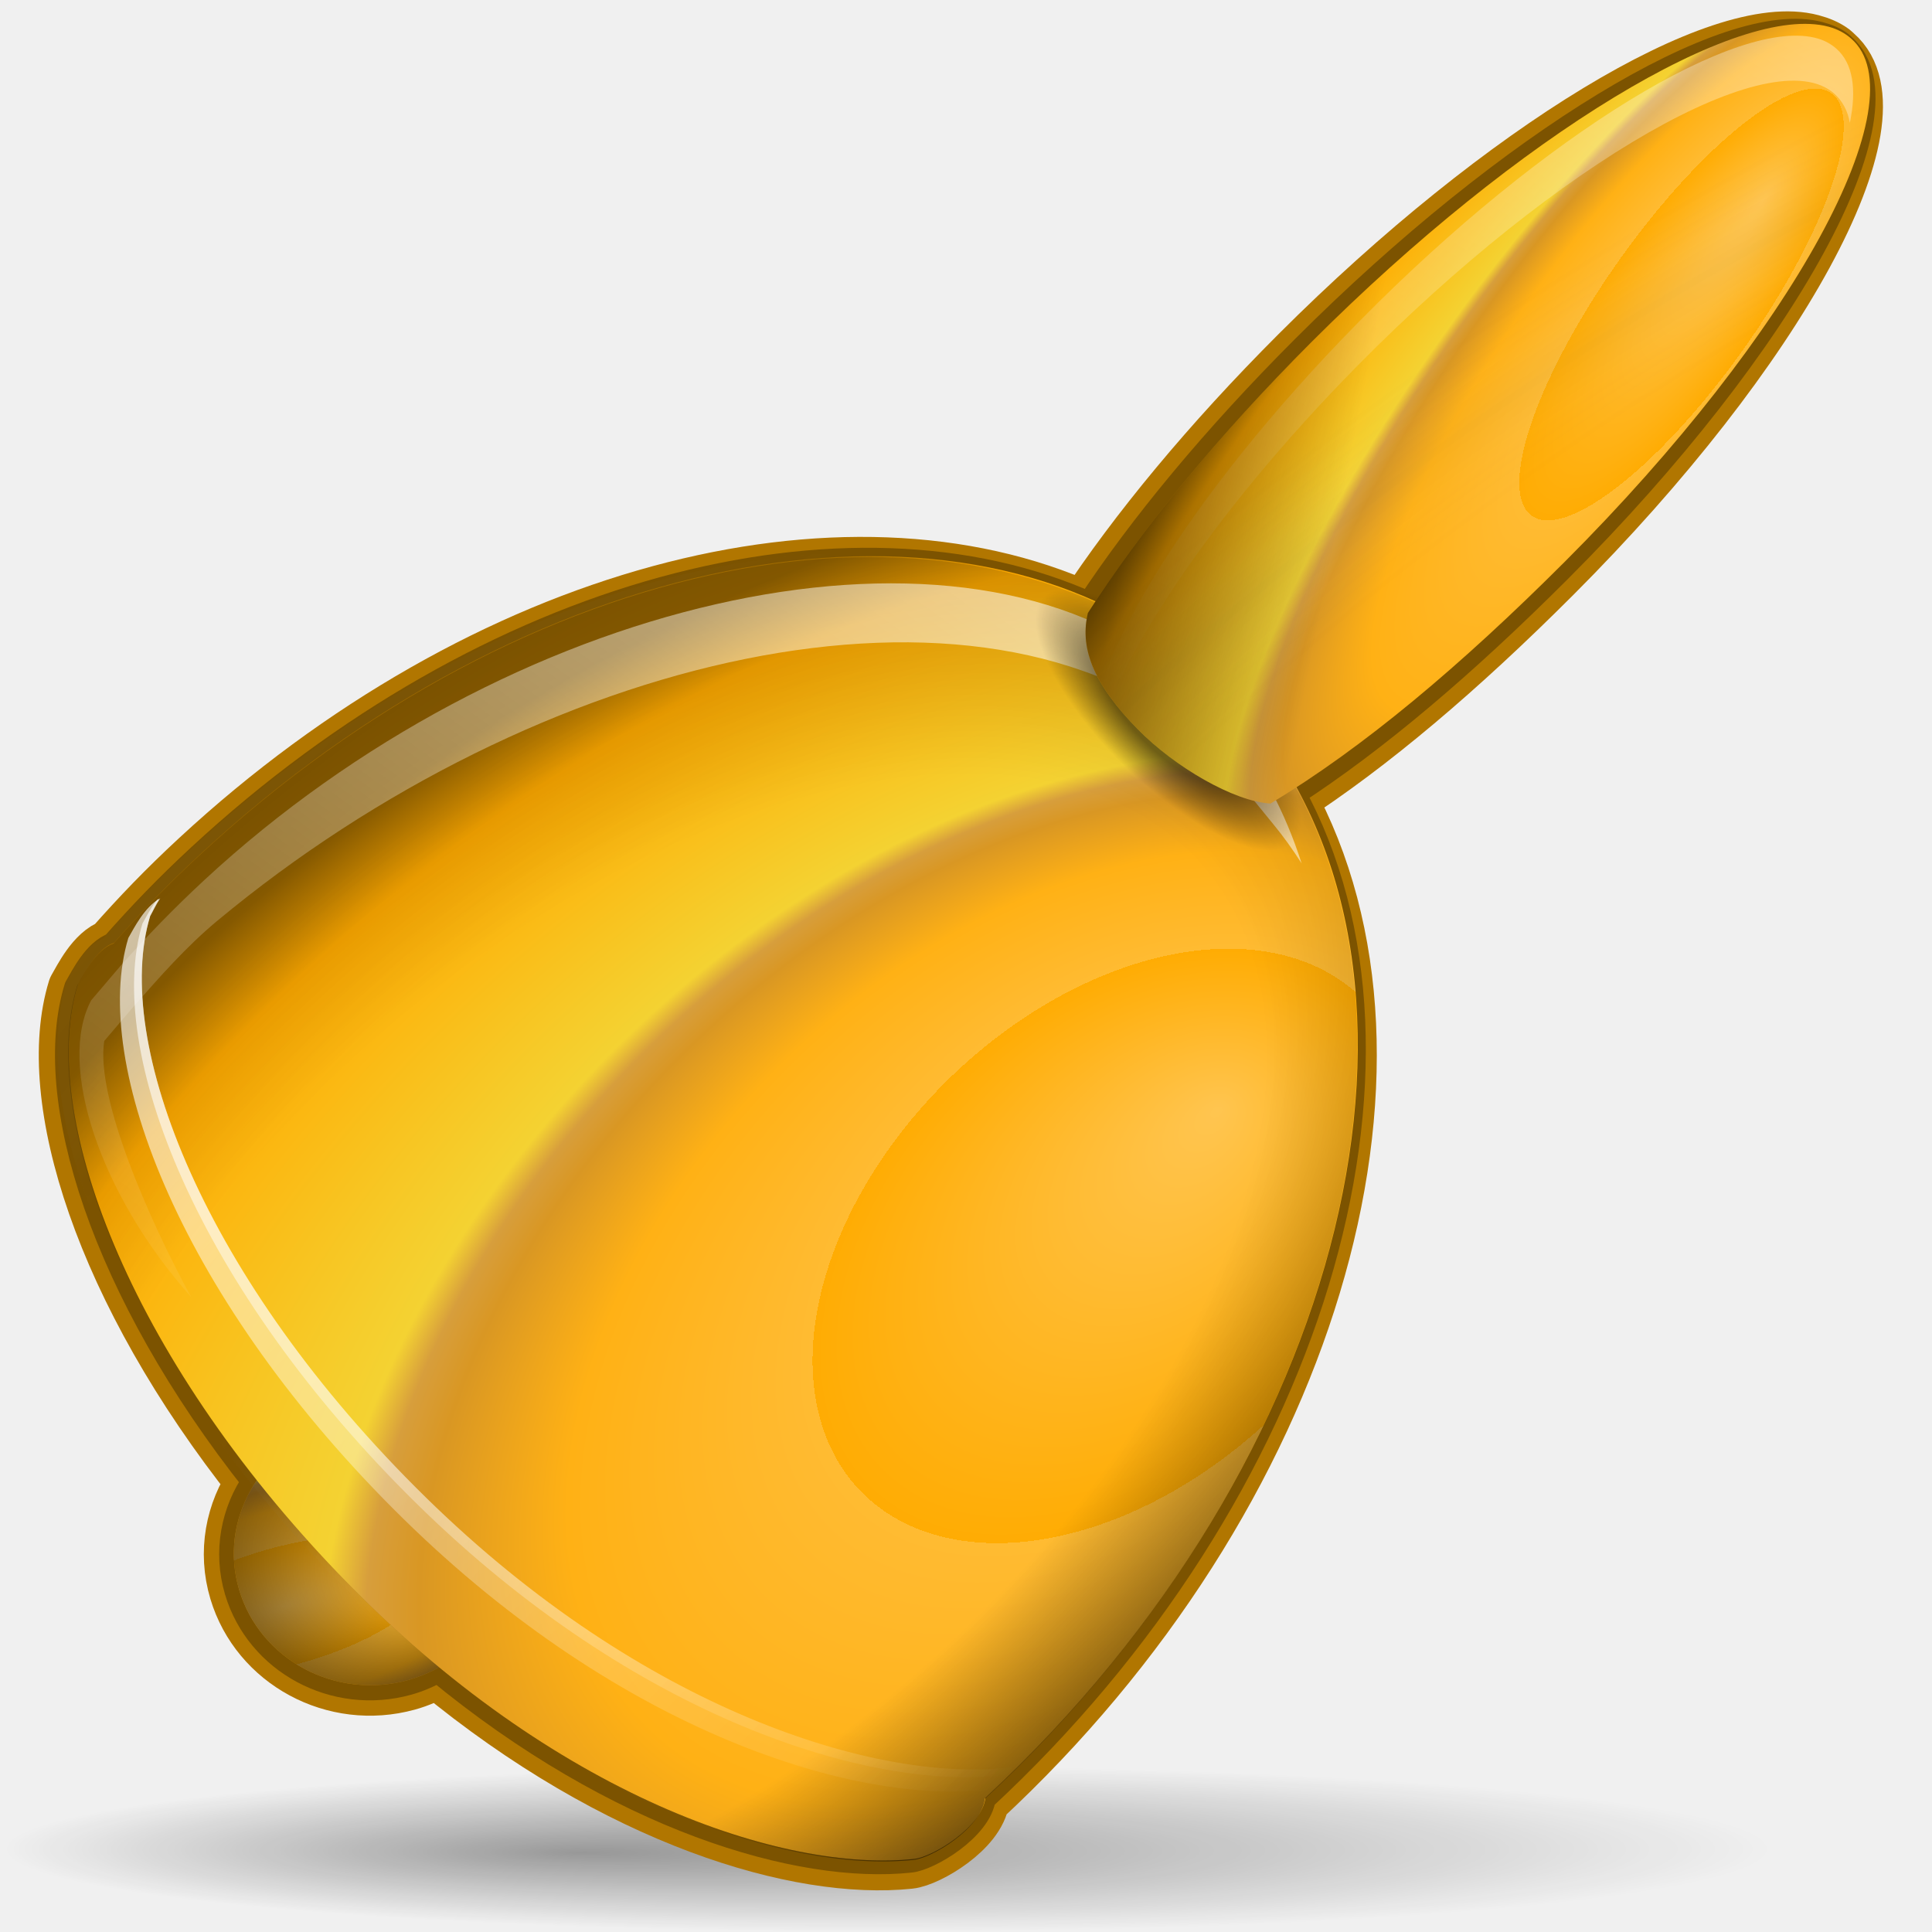
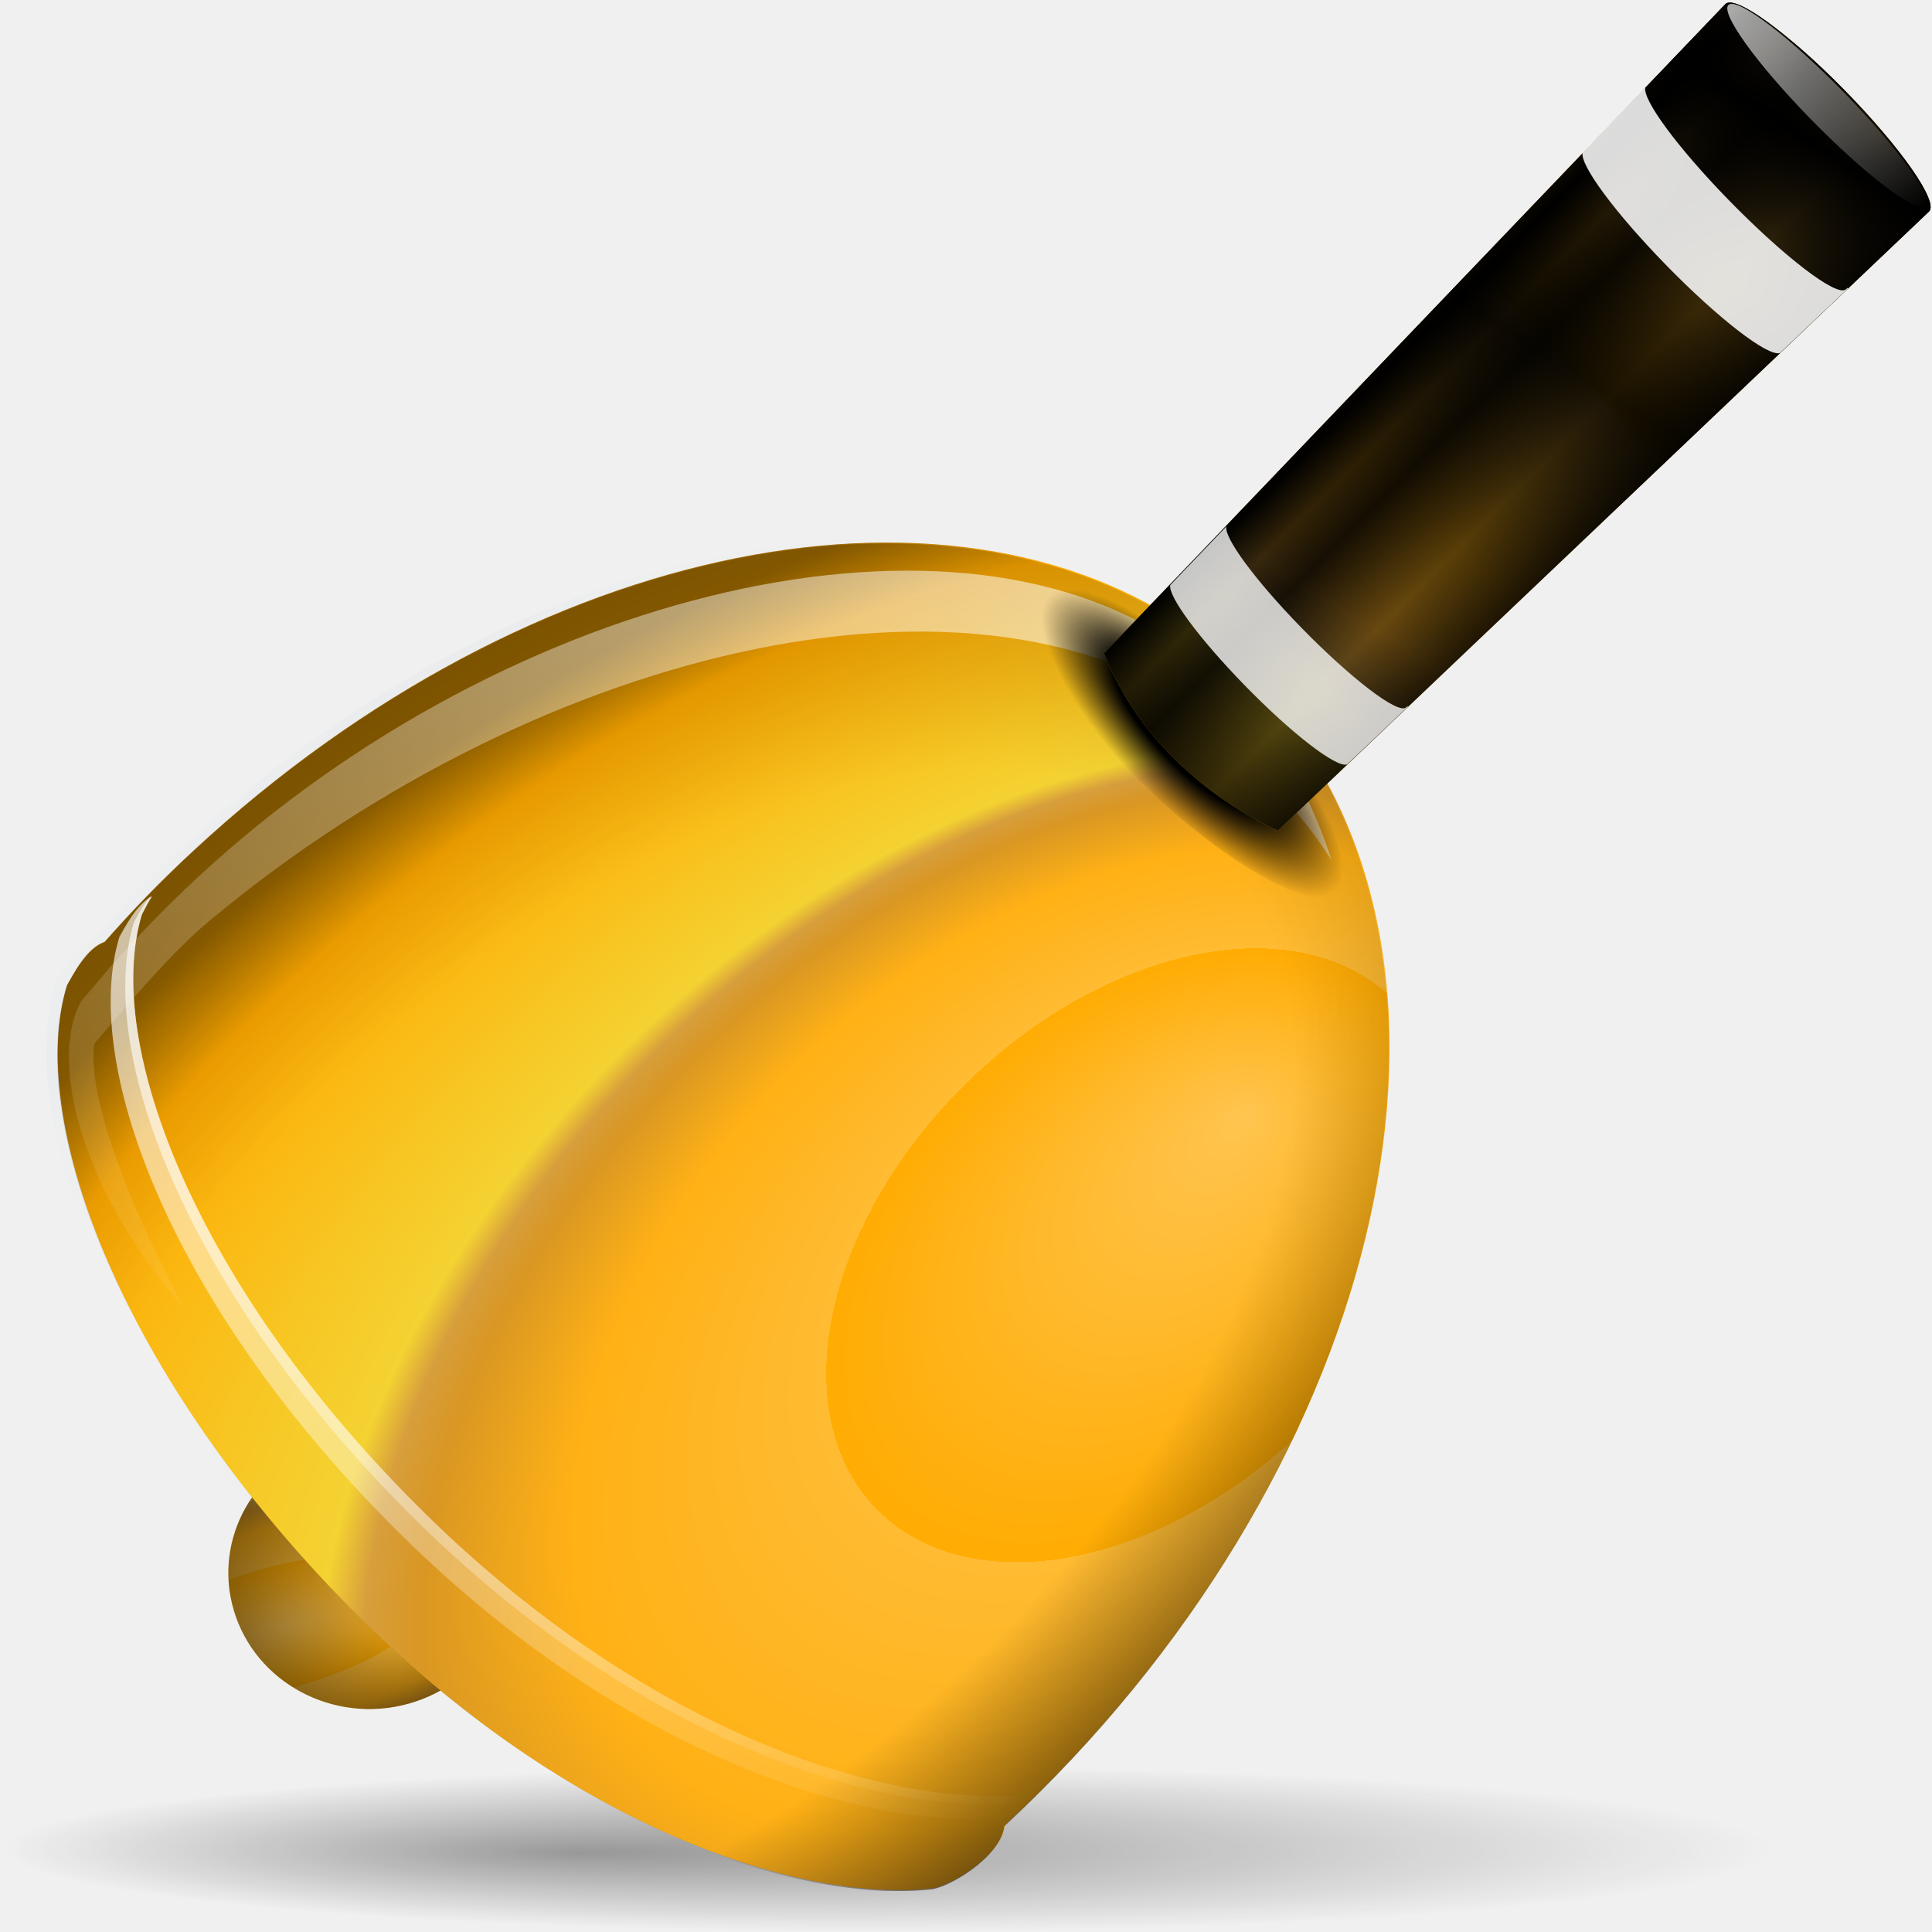
<svg xmlns="http://www.w3.org/2000/svg" xmlns:xlink="http://www.w3.org/1999/xlink" width="128" height="128" id="svg1307" version="1.0">
  <defs id="defs1309">
+     <linearGradient id="linearGradient2936">
+       <stop style="stop-color:white;stop-opacity:1;" offset="0" id="stop2938" />
+       <stop style="stop-color:white;stop-opacity:0;" offset="1" id="stop2940" />
+     </linearGradient>
+     <linearGradient id="linearGradient2920">
+       <stop style="stop-color:black;stop-opacity:1;" offset="0" id="stop2922" />
+       <stop id="stop2932" offset="0.25" style="stop-color:black;stop-opacity:0.467;" />
+       <stop id="stop2930" offset="0.5" style="stop-color:black;stop-opacity:0.775;" />
+       <stop style="stop-color:black;stop-opacity:0;" offset="1" id="stop2924" />
+     </linearGradient>
    <linearGradient id="linearGradient2270">
      <stop style="stop-color:#000000;stop-opacity:1;" offset="0" id="stop2272" />
      <stop style="stop-color:#000000;stop-opacity:0;" offset="1" id="stop2274" />
    </linearGradient>
    <linearGradient id="linearGradient2247">
      <stop style="stop-color:#000000;stop-opacity:1;" offset="0" id="stop2249" />
      <stop style="stop-color:#000000;stop-opacity:0;" offset="1" id="stop2251" />
-     </linearGradient>
-     <linearGradient id="linearGradient2565">
-       <stop style="stop-color:#000000;stop-opacity:1;" offset="0" id="stop2567" />
-       <stop style="stop-color:#000000;stop-opacity:0;" offset="1" id="stop2569" />
    </linearGradient>
    <linearGradient id="linearGradient2508">
      <stop style="stop-color:#000000;stop-opacity:0;" offset="0" id="stop2510" />
      <stop id="stop2516" offset="0.5" style="stop-color:#000000;stop-opacity:0;" />
      <stop style="stop-color:#000000;stop-opacity:1;" offset="1" id="stop2512" />
    </linearGradient>
    <linearGradient id="linearGradient2490">
      <stop style="stop-color:#4b6f9a;stop-opacity:1;" offset="0" id="stop2492" />
      <stop id="stop2500" offset="0.258" style="stop-color:#afc2d9;stop-opacity:0.498;" />
      <stop style="stop-color:#57616c;stop-opacity:0;" offset="0.537" id="stop2502" />
      <stop style="stop-color:#000000;stop-opacity:0;" offset="1" id="stop2494" />
    </linearGradient>
    <linearGradient id="linearGradient2426">
      <stop style="stop-color:#ffffff;stop-opacity:1;" offset="0" id="stop2428" />
      <stop style="stop-color:#ffffff;stop-opacity:0;" offset="1" id="stop2430" />
    </linearGradient>
    <linearGradient id="linearGradient2418">
      <stop style="stop-color:#000000;stop-opacity:0;" offset="0" id="stop2420" />
      <stop style="stop-color:#000000;stop-opacity:0.786;" offset="1" id="stop2422" />
    </linearGradient>
    <linearGradient id="linearGradient2368">
      <stop style="stop-color:#ffffff;stop-opacity:1;" offset="0" id="stop2370" />
      <stop style="stop-color:#ffffff;stop-opacity:0;" offset="1" id="stop2372" />
    </linearGradient>
    <linearGradient id="linearGradient2327">
      <stop style="stop-color:#000000;stop-opacity:1;" offset="0" id="stop2329" />
      <stop id="stop2335" offset="0.5" style="stop-color:#000000;stop-opacity:1;" />
      <stop style="stop-color:#000000;stop-opacity:0;" offset="1" id="stop2331" />
    </linearGradient>
    <linearGradient id="linearGradient3225">
      <stop id="stop2262" offset="0" style="stop-color:#ffd98c;stop-opacity:1;" />
      <stop style="stop-color:#ffc550;stop-opacity:1;" offset="0" id="stop2284" />
      <stop id="stop2288" offset="0.254" style="stop-color:#ffac03;stop-opacity:1;" />
      <stop id="stop2286" offset="0" style="stop-color:#ffbb32;stop-opacity:1;" />
      <stop style="stop-color:#ffb115;stop-opacity:1;" offset="0.407" id="stop2280" />
      <stop id="stop2443" offset="0.5" style="stop-color:#d99723;stop-opacity:1;" />
      <stop style="stop-color:#d79e3c;stop-opacity:1;" offset="0.534" id="stop2282" />
      <stop style="stop-color:#f4d232;stop-opacity:1;" offset="0.562" id="stop2260" />
      <stop style="stop-color:#ffaa00;stop-opacity:1;" offset="0.891" id="stop2445" />
      <stop style="stop-color:#9f6a00;stop-opacity:1;" offset="1" id="stop3229" />
    </linearGradient>
-     <radialGradient xlink:href="#linearGradient3225" id="radialGradient2414" cx="27.933" cy="125.087" fx="27.933" fy="125.087" r="6.571" gradientUnits="userSpaceOnUse" gradientTransform="matrix(1.763354,1.325985e-14,-5.344119e-14,4.478402,-21.32302,-435.1026)" />
-     <linearGradient xlink:href="#linearGradient2368" id="linearGradient2458" gradientUnits="userSpaceOnUse" gradientTransform="matrix(1.094159,0.368843,-0.145436,0.990098,27.01987,-38.90736)" x1="110.992" y1="-106.015" x2="62.57" y2="69.453" />
-     <radialGradient xlink:href="#linearGradient3225" id="radialGradient2461" gradientUnits="userSpaceOnUse" gradientTransform="matrix(2.379812,1.790029,-5.854862,8.210539,366.6986,-659.706)" cx="62.384" cy="71.678" fx="62.909" fy="68.249" r="6.697" />
-     <linearGradient xlink:href="#linearGradient2426" id="linearGradient2471" gradientUnits="userSpaceOnUse" gradientTransform="matrix(1.262881,0.30291,-0.314735,1.218746,23.70566,-43.00078)" x1="57.608" y1="2.803" x2="12.689" y2="108.067" />
-     <radialGradient xlink:href="#linearGradient3225" id="radialGradient2474" gradientUnits="userSpaceOnUse" gradientTransform="matrix(1.391128,1.254597,-1.95509,2.018162,199.0034,-179.3336)" cx="51.235" cy="111.062" fx="48.59" fy="95.077" r="32.612" />
-     <linearGradient xlink:href="#linearGradient2368" id="linearGradient2482" x1="22.11" y1="112.988" x2="85.383" y2="112.988" gradientUnits="userSpaceOnUse" gradientTransform="matrix(0.936319,0.871701,-0.90401,0.90401,85.67115,-55.6142)" />
-     <linearGradient xlink:href="#linearGradient2368" id="linearGradient2484" x1="22.075" y1="113.473" x2="85.437" y2="113.473" gradientUnits="userSpaceOnUse" gradientTransform="matrix(0.936319,0.871701,-0.90401,0.90401,85.67115,-55.6142)" />
-     <radialGradient xlink:href="#linearGradient2327" id="radialGradient2486" gradientUnits="userSpaceOnUse" gradientTransform="matrix(1,1.45272e-16,5.888565e-17,0.5,-1.15713e-14,49.875)" cx="10" cy="99.75" fx="10" fy="99.75" r="5.5" />
-     <radialGradient xlink:href="#linearGradient2508" id="radialGradient2514" cx="53.874" cy="79.986" fx="54.186" fy="99.755" r="31.952" gradientTransform="matrix(1.444823,1.345112,-1.123485,1.123485,73.26837,-96.11072)" gradientUnits="userSpaceOnUse" />
-     <radialGradient xlink:href="#linearGradient2490" id="radialGradient2530" gradientUnits="userSpaceOnUse" gradientTransform="matrix(0.930623,0.866398,-0.913438,0.913438,83.90309,-53.25349)" spreadMethod="reflect" cx="92.708" cy="109.253" fx="72.956" fy="113.518" r="31.952" />
-     <radialGradient xlink:href="#linearGradient2490" id="radialGradient2534" gradientUnits="userSpaceOnUse" gradientTransform="matrix(0.930623,0.866398,-0.909033,0.909033,83.33681,-52.6872)" spreadMethod="reflect" cx="92.708" cy="109.253" fx="72.956" fy="113.518" r="31.952" />
-     <radialGradient xlink:href="#linearGradient2490" id="radialGradient2542" gradientUnits="userSpaceOnUse" gradientTransform="matrix(1.743242,1.512274,-2.476551,2.767954,169.4919,-241.6311)" spreadMethod="reflect" cx="82.852" cy="69.536" fx="80.939" fy="67.142" r="6.697" />
-     <radialGradient xlink:href="#linearGradient2418" id="radialGradient2546" gradientUnits="userSpaceOnUse" cx="29.317" cy="120.418" fx="26.723" fy="117.997" r="6.571" />
    <linearGradient xlink:href="#linearGradient3225" id="linearGradient2311" x1="-0.586" y1="-117.273" x2="95" y2="-117.273" gradientUnits="userSpaceOnUse" />
    <linearGradient id="linearGradient2216">
      <stop id="stop2218" offset="0" style="stop-color:#ffffff;stop-opacity:0.462;" />
      <stop style="stop-color:#ffffff;stop-opacity:1;" offset="0.5" id="stop2224" />
      <stop id="stop2220" offset="1" style="stop-color:#ffffff;stop-opacity:0.35;" />
    </linearGradient>
-     <linearGradient xlink:href="#linearGradient2565" id="linearGradient2571" x1="70.318" y1="48.486" x2="83.331" y2="51.195" gradientUnits="userSpaceOnUse" gradientTransform="matrix(1.032376,-1.812468e-2,1.812468e-2,0.996127,-1.550866,1.757877)" />
-     <radialGradient xlink:href="#linearGradient2490" id="radialGradient2573" gradientUnits="userSpaceOnUse" gradientTransform="matrix(0.936319,0.871701,-0.919029,0.919029,83.57425,-54.49005)" spreadMethod="reflect" cx="92.708" cy="109.253" fx="72.956" fy="113.518" r="31.952" />
    <radialGradient xlink:href="#linearGradient2247" id="radialGradient2253" cx="61.125" cy="120.5" fx="40.625" fy="123.165" r="58.625" gradientTransform="matrix(1,0,0,9.381663e-2,0,109.1951)" gradientUnits="userSpaceOnUse" />
    <linearGradient xlink:href="#linearGradient3225" id="linearGradient2258" x1="-50.5" y1="3.8146973e-06" x2="-19.25" y2="3.8146973e-06" gradientUnits="userSpaceOnUse" />
-     <radialGradient xlink:href="#linearGradient2508" id="radialGradient2278" cx="25.537" cy="69.96" fx="49.903" fy="71.368" r="42.704" gradientTransform="matrix(0.854862,0.968849,-1.717231,1.515195,132.0252,-53.87691)" gradientUnits="userSpaceOnUse" />
+     <radialGradient xlink:href="#linearGradient3225" id="radialGradient2974" gradientUnits="userSpaceOnUse" gradientTransform="matrix(1.763354,0,0,4.478402,-21.32302,-435.1026)" cx="27.933" cy="125.087" fx="27.933" fy="125.087" r="6.571" />
+     <radialGradient xlink:href="#linearGradient2418" id="radialGradient2976" gradientUnits="userSpaceOnUse" cx="29.317" cy="120.418" fx="26.723" fy="117.997" r="6.571" />
+     <radialGradient xlink:href="#linearGradient2508" id="radialGradient2978" gradientUnits="userSpaceOnUse" gradientTransform="matrix(1.972782,-7.050632e-2,0,1.588848,-41.41375,-56.71265)" cx="53.874" cy="79.986" fx="54.186" fy="99.755" r="31.952" />
+     <radialGradient xlink:href="#linearGradient2490" id="radialGradient2980" gradientUnits="userSpaceOnUse" gradientTransform="matrix(1.278463,-4.569183e-2,0,1.299703,-4.696134,-34.56975)" spreadMethod="reflect" cx="92.708" cy="109.253" fx="72.956" fy="113.518" r="31.952" />
+     <radialGradient xlink:href="#linearGradient3225" id="radialGradient2982" gradientUnits="userSpaceOnUse" gradientTransform="matrix(1.87081,-9.6542e-2,4.459864e-2,2.809513,-11.35312,-204.4682)" cx="51.235" cy="111.062" fx="48.59" fy="95.077" r="32.612" />
+     <radialGradient xlink:href="#linearGradient2508" id="radialGradient2984" gradientUnits="userSpaceOnUse" gradientTransform="matrix(1.289558,8.060098e-2,-0.142861,2.28567,29.99742,-68.39619)" cx="25.537" cy="69.96" fx="49.903" fy="71.368" r="42.704" />
+     <linearGradient xlink:href="#linearGradient2426" id="linearGradient2986" gradientUnits="userSpaceOnUse" gradientTransform="matrix(1.107181,-0.678802,0.639232,1.084335,-38.90548,15.88788)" x1="57.608" y1="2.803" x2="12.689" y2="108.067" />
+     <radialGradient xlink:href="#linearGradient2327" id="radialGradient2988" gradientUnits="userSpaceOnUse" gradientTransform="matrix(1.134854,3.859401e-2,-9.541623e-3,0.499715,-0.396758,49.51745)" cx="10.367" cy="99.895" fx="9.842" fy="99.001" r="5.5" />
+     <linearGradient xlink:href="#linearGradient2368" id="linearGradient2990" gradientUnits="userSpaceOnUse" gradientTransform="matrix(1.278463,-4.569183e-2,0,1.278463,-4.008296,-36.84737)" x1="22.075" y1="113.473" x2="85.437" y2="113.473" />
+     <linearGradient xlink:href="#linearGradient2368" id="linearGradient2992" gradientUnits="userSpaceOnUse" gradientTransform="matrix(1.278463,-4.569183e-2,0,1.278463,-4.008296,-36.84737)" x1="22.11" y1="112.988" x2="85.383" y2="112.988" />
+     <linearGradient xlink:href="#linearGradient2920" id="linearGradient3426" gradientUnits="userSpaceOnUse" gradientTransform="matrix(0.645688,-0.763369,0.763369,0.645688,-69.80469,97.47862)" spreadMethod="reflect" x1="141.677" y1="36.153" x2="148.984" y2="44.815" />
+     <linearGradient xlink:href="#linearGradient2920" id="linearGradient3428" gradientUnits="userSpaceOnUse" gradientTransform="matrix(0.645688,-0.763369,0.763369,0.645688,-69.80469,97.47862)" spreadMethod="reflect" x1="161.81" y1="23.793" x2="136.431" y2="56.629" />
+     <linearGradient xlink:href="#linearGradient2936" id="linearGradient3430" gradientUnits="userSpaceOnUse" x1="105.563" y1="18.624" x2="149.125" y2="1.688" />
+     <linearGradient xlink:href="#linearGradient3225" id="linearGradient3434" gradientUnits="userSpaceOnUse" gradientTransform="matrix(0.645688,-0.763369,0.763369,0.645688,-69.80469,97.47862)" spreadMethod="reflect" x1="167.759" y1="28.176" x2="101.493" y2="82.37" />
  </defs>
  <g id="layer1">
    <path style="opacity:0.365;fill:url(#radialGradient2253);fill-opacity:1;fill-rule:nonzero;stroke:none;stroke-width:4;stroke-linecap:round;stroke-linejoin:round;stroke-miterlimit:4;stroke-dasharray:none;stroke-dashoffset:4;stroke-opacity:1" id="path1372" d="M 119.75 120.5 A 58.625 5.5 0 1 1  2.5,120.5 A 58.625 5.5 0 1 1  119.75 120.5 z" transform="translate(-2.25,2)" />
-     <path id="path2532" d="M 121.331,3.554 C 120.949,3.264 120.495,3.08 119.983,2.943 C 114.052,1.351 99.713,9.957 86.12,23.55 C 80.265,29.405 75.393,35.295 71.935,40.572 C 55.966,33.332 32.291,39.334 13.206,57.009 C 11.077,58.981 9.378,60.747 7.512,62.858 C 6.36,63.238 5.542,64.913 5.158,65.573 C 2.964,72.732 6.901,85.425 17.018,98.171 C 15.605,100.214 15.093,102.816 15.857,105.366 C 17.235,109.963 22.198,112.648 26.956,111.338 C 27.688,111.137 28.38,110.825 29.008,110.473 C 41.016,120.396 52.96,123.897 60.232,123.14 C 61.418,123.016 64.659,121.097 64.891,119.151 C 86.65,99 94.922,70.626 85.155,52.831 C 85.157,52.828 85.177,52.808 85.18,52.805 C 90.731,49.216 96.581,44.241 102.792,38.03 C 117.727,23.096 126.083,7.711 121.491,3.703 C 121.44,3.658 121.386,3.596 121.331,3.554 z " style="opacity:1;fill:url(#radialGradient2534);fill-opacity:1;fill-rule:nonzero;stroke:#b17600;stroke-width:4;stroke-linecap:round;stroke-linejoin:round;stroke-miterlimit:4;stroke-dasharray:none;stroke-dashoffset:4;stroke-opacity:1" />
-     <path style="opacity:0.3;fill:url(#radialGradient2530);fill-opacity:1;fill-rule:nonzero;stroke:#000000;stroke-width:2;stroke-linecap:round;stroke-linejoin:round;stroke-miterlimit:4;stroke-dasharray:none;stroke-dashoffset:4;stroke-opacity:1" d="M 121.845,3.04 C 121.463,2.75 121.008,2.567 120.495,2.431 C 114.554,0.849 100.161,9.51 86.502,23.169 C 80.618,29.052 75.72,34.968 72.24,40.267 C 56.252,33.045 32.507,39.118 13.333,56.882 C 11.195,58.863 9.487,60.638 7.611,62.759 C 6.455,63.142 5.632,64.824 5.245,65.486 C 3.027,72.668 6.942,85.384 17.051,98.138 C 15.63,100.189 15.11,102.8 15.869,105.354 C 17.239,109.959 22.206,112.639 26.979,111.315 C 27.713,111.112 28.407,110.798 29.038,110.443 C 41.049,120.363 53.013,123.845 60.303,123.068 C 61.492,122.942 64.746,121.01 64.983,119.059 C 86.844,98.806 95.206,70.342 85.461,52.525 C 85.463,52.523 85.483,52.502 85.486,52.499 C 91.059,48.888 96.935,43.887 103.176,37.646 C 118.183,22.639 126.598,7.196 122.005,3.189 C 121.954,3.144 121.9,3.082 121.845,3.04 z " id="path2522" />
-     <path style="opacity:1;fill:url(#radialGradient2414);fill-opacity:1;fill-rule:nonzero;stroke:none;stroke-width:0.02;stroke-linecap:round;stroke-linejoin:round;stroke-miterlimit:4;stroke-dasharray:none;stroke-dashoffset:4;stroke-opacity:1" id="path2361" d="M 35.888 120.418 A 6.571 6.571 0 1 1  22.746,120.418 A 6.571 6.571 0 1 1  35.888 120.418 z" transform="matrix(-0.379794,-1.277287,-1.323995,0.367278,195.1117,96.13603)" />
-     <path transform="matrix(-0.379794,-1.277287,-1.323995,0.367278,195.1117,96.13603)" d="M 35.888 120.418 A 6.571 6.571 0 1 1  22.746,120.418 A 6.571 6.571 0 1 1  35.888 120.418 z" id="path2416" style="opacity:0.586;fill:url(#radialGradient2546);fill-opacity:1;fill-rule:nonzero;stroke:none;stroke-width:0.02;stroke-linecap:round;stroke-linejoin:round;stroke-miterlimit:4;stroke-dasharray:none;stroke-dashoffset:4;stroke-opacity:1" />
-     <path style="opacity:0.189;fill:url(#radialGradient2514);fill-opacity:1;fill-rule:nonzero;stroke:none;stroke-width:0.02;stroke-linecap:round;stroke-linejoin:round;stroke-miterlimit:4;stroke-dasharray:none;stroke-dashoffset:4;stroke-opacity:1" d="M 78.941,43.727 C 78.742,43.565 78.516,43.413 78.314,43.257 C 62.653,31.206 35.04,36.421 13.298,56.564 C 11.146,58.557 9.444,60.318 7.557,62.452 C 6.394,62.837 5.546,64.551 5.157,65.217 C 2.552,73.652 8.328,89.681 22.641,104.489 C 36.711,119.045 51.94,124.078 60.581,123.158 C 61.777,123.03 65.05,121.071 65.289,119.108 C 89.279,96.882 97.131,64.826 82.783,47.564 C 81.606,46.148 80.332,44.861 78.941,43.727 z " id="path2504" />
    <path id="path2276" d="M 50.893,3.281 L 50.893,0.487 L 50.893,3.281 z " style="fill:#ffffff;fill-opacity:0.757;fill-rule:nonzero;stroke:none;stroke-width:0.5;stroke-linecap:round;stroke-linejoin:round;stroke-miterlimit:4;stroke-dasharray:none;stroke-dashoffset:4;stroke-opacity:1" />
-     <path id="path2488" d="M 78.205,43.49 C 78.006,43.328 77.781,43.176 77.578,43.02 C 61.917,30.969 34.304,36.184 12.562,56.327 C 10.411,58.32 8.708,60.081 6.821,62.215 C 5.658,62.6 4.81,64.314 4.421,64.98 C 1.817,73.415 7.592,89.444 21.905,104.251 C 35.976,118.808 51.204,123.841 59.845,122.921 C 61.041,122.793 64.314,120.834 64.553,118.871 C 88.544,96.645 96.395,64.589 82.048,47.327 C 80.871,45.911 79.597,44.623 78.205,43.49 z " style="opacity:0.037;fill:url(#radialGradient2573);fill-opacity:1;fill-rule:nonzero;stroke:none;stroke-width:0.02;stroke-linecap:round;stroke-linejoin:round;stroke-miterlimit:4;stroke-dasharray:none;stroke-dashoffset:4;stroke-opacity:1" />
-     <path style="fill:url(#radialGradient2474);fill-opacity:1;fill-rule:nonzero;stroke:none;stroke-width:0.02;stroke-linecap:round;stroke-linejoin:round;stroke-miterlimit:4;stroke-dasharray:none;stroke-dashoffset:4;stroke-opacity:1" d="M 78.941,43.727 C 78.742,43.565 78.516,43.413 78.314,43.257 C 62.653,31.206 35.04,36.421 13.298,56.564 C 11.146,58.557 9.444,60.318 7.557,62.452 C 6.394,62.837 5.546,64.551 5.157,65.217 C 2.552,73.652 8.328,89.681 22.641,104.489 C 36.711,119.045 51.94,124.078 60.581,123.158 C 61.777,123.03 65.05,121.071 65.289,119.108 C 89.279,96.882 97.131,64.826 82.783,47.564 C 81.606,46.148 80.332,44.861 78.941,43.727 z " id="path2299" />
-     <path style="opacity:0.586;fill:url(#radialGradient2278);fill-opacity:1.0;fill-rule:nonzero;stroke:none;stroke-width:0.02;stroke-linecap:round;stroke-linejoin:round;stroke-miterlimit:4;stroke-dasharray:none;stroke-dashoffset:4;stroke-opacity:1" d="M 78.905,43.79 C 78.706,43.628 78.481,43.476 78.278,43.32 C 62.617,31.269 35.004,36.484 13.262,56.627 C 11.111,58.62 9.408,60.381 7.521,62.515 C 6.358,62.9 5.51,64.614 5.121,65.28 C 2.517,73.715 8.292,89.744 22.605,104.551 C 36.676,119.108 51.904,124.141 60.545,123.221 C 61.741,123.093 65.014,121.134 65.253,119.171 C 89.244,96.945 97.095,64.889 82.748,47.627 C 81.571,46.211 80.297,44.923 78.905,43.79 z " id="path2268" />
-     <path style="opacity:1;fill:url(#linearGradient2471);fill-opacity:1;fill-rule:nonzero;stroke:none;stroke-width:0.02;stroke-linecap:round;stroke-linejoin:round;stroke-miterlimit:4;stroke-dasharray:none;stroke-dashoffset:4;stroke-opacity:1" d="M 77.721,44.431 C 77.538,44.282 77.33,44.142 77.143,43.998 C 62.716,32.897 33.571,39.746 13.542,58.302 C 11.56,60.138 9.705,62.047 7.967,64.012 L 6.042,66.273 C 3.775,70.521 6.604,79.142 12.671,85.942 C 9.854,80.807 6.314,72.66 6.907,68.967 L 8.831,66.706 C 10.569,64.741 12.325,62.726 14.407,60.996 C 35.524,43.444 64.803,36.292 79.815,49.018 C 79.994,49.169 83.259,53.281 84.343,54.585 C 85.034,55.417 85.658,56.302 86.238,57.205 C 85.146,53.807 83.518,50.682 81.261,47.966 C 80.176,46.661 79.003,45.475 77.721,44.431 z " id="path2320" />
-     <path style="opacity:0.52;fill:url(#radialGradient2486);fill-opacity:1;fill-rule:nonzero;stroke:none;stroke-width:0.02;stroke-linecap:round;stroke-linejoin:round;stroke-miterlimit:4;stroke-dasharray:none;stroke-dashoffset:4;stroke-opacity:1" id="path2325" d="M 15.5 99.75 A 5.5 2.75 0 1 1  4.5,99.75 A 5.5 2.75 0 1 1  15.5 99.75 z" transform="matrix(1.503381,1.47589,-1.089032,1.089034,171.0035,-75.70105)" />
-     <path style="opacity:0.639;fill:url(#linearGradient2484);fill-opacity:1;fill-rule:nonzero;stroke:none;stroke-width:0.02;stroke-linecap:round;stroke-linejoin:round;stroke-miterlimit:4;stroke-dasharray:none;stroke-dashoffset:4;stroke-opacity:1" d="M 10.615,59.517 C 9.583,60.057 8.858,61.531 8.503,62.141 C 5.977,70.497 12.046,86.234 26.75,100.649 C 41.206,114.821 56.707,119.582 65.451,118.557 C 66.397,118.447 67.508,117.035 66.903,117.106 C 58.158,118.13 42.657,113.37 28.201,99.198 C 13.497,84.783 7.428,69.046 9.954,60.69 C 10.111,60.421 10.317,59.972 10.615,59.517 z " id="path2337" />
-     <path style="opacity:0.639;fill:url(#linearGradient2482);fill-opacity:1;fill-rule:nonzero;stroke:none;stroke-width:0.02;stroke-linecap:round;stroke-linejoin:round;stroke-miterlimit:4;stroke-dasharray:none;stroke-dashoffset:4;stroke-opacity:1" d="M 10.54,59.574 C 10.524,59.583 10.48,59.567 10.464,59.576 C 10.402,59.615 10.38,59.676 10.319,59.722 C 9.911,60.281 9.632,60.853 9.437,61.189 C 6.911,69.545 12.978,85.283 27.683,99.698 C 42.138,113.87 57.64,118.63 66.385,117.606 C 66.429,117.601 66.491,117.611 66.536,117.601 C 66.596,117.584 66.7,117.548 66.76,117.523 C 66.827,117.494 66.918,117.483 66.984,117.446 C 66.991,117.441 67.013,117.414 67.02,117.409 C 67.024,117.4 67.052,117.382 67.056,117.373 C 67.064,117.355 67.048,117.319 67.053,117.303 C 67.057,117.287 67.048,117.247 67.05,117.233 C 67.05,117.226 67.087,117.203 67.086,117.197 C 67.085,117.191 67.049,117.168 67.047,117.163 C 67.043,117.159 67.012,117.132 67.008,117.129 C 67.001,117.127 66.975,117.096 66.968,117.095 C 66.953,117.095 66.912,117.096 66.893,117.098 C 58.148,118.122 42.646,113.362 28.191,99.19 C 13.486,84.775 7.419,69.037 9.945,60.681 C 10.094,60.426 10.266,60.005 10.54,59.574 z " id="path2350" />
-     <path style="fill:url(#radialGradient2461);fill-opacity:1;fill-rule:nonzero;stroke:none;stroke-width:0.02;stroke-linecap:round;stroke-linejoin:round;stroke-miterlimit:4;stroke-dasharray:none;stroke-dashoffset:4;stroke-opacity:1" d="M 121.139,1.767 C 115.162,0.176 100.669,8.883 86.927,22.625 C 80.716,28.836 75.594,35.099 72.07,40.624 C 72.064,40.648 72.066,40.666 72.06,40.69 C 71.519,43.069 72.562,45.432 75.373,48.307 C 77.828,50.817 81.742,53.095 84.173,53.237 C 90.296,49.551 96.753,44.133 103.682,37.205 C 118.781,22.106 127.258,6.582 122.637,2.55 C 122.222,2.188 121.729,1.924 121.139,1.767 z " id="path2357" />
-     <path id="path2518" d="M 121.139,1.767 C 115.162,0.176 100.669,8.883 86.927,22.625 C 80.716,28.836 75.594,35.099 72.07,40.624 C 72.064,40.648 72.066,40.666 72.06,40.69 C 71.519,43.069 72.562,45.432 75.373,48.307 C 77.828,50.817 81.742,53.095 84.173,53.237 C 90.296,49.551 96.753,44.133 103.682,37.205 C 118.781,22.106 127.258,6.582 122.637,2.55 C 122.222,2.188 121.729,1.924 121.139,1.767 z " style="opacity:0.045;fill:url(#radialGradient2542);fill-opacity:1;fill-rule:nonzero;stroke:none;stroke-width:0.02;stroke-linecap:round;stroke-linejoin:round;stroke-miterlimit:4;stroke-dasharray:none;stroke-dashoffset:4;stroke-opacity:1" />
-     <path style="fill:url(#linearGradient2458);fill-opacity:1;fill-rule:nonzero;stroke:none;stroke-width:0.02;stroke-linecap:round;stroke-linejoin:round;stroke-miterlimit:4;stroke-dasharray:none;stroke-dashoffset:4;stroke-opacity:1" d="M 120.469,2.563 C 115.28,0.991 102.352,8.832 90.092,21.255 C 78.51,32.992 71.311,44.995 72.259,50.314 C 73.546,44.203 80.187,34.111 89.943,24.225 C 103.298,10.691 117.441,2.611 121.515,6.195 C 122.056,6.671 122.412,7.323 122.557,8.137 C 123.023,5.899 122.757,4.186 121.664,3.225 C 121.33,2.931 120.933,2.703 120.469,2.563 z " id="path2363" />
-     <path style="opacity:0.463;fill:url(#linearGradient2571);fill-opacity:1;fill-rule:nonzero;stroke:none;stroke-width:0.02;stroke-linecap:round;stroke-linejoin:round;stroke-miterlimit:4;stroke-dasharray:none;stroke-dashoffset:4;stroke-opacity:1" d="M 121.139,1.767 C 115.162,0.176 100.669,8.883 86.927,22.625 C 80.716,28.836 75.594,35.099 72.07,40.624 C 72.064,40.648 72.066,40.666 72.06,40.69 C 71.519,43.069 72.562,45.432 75.373,48.307 C 77.828,50.817 81.742,53.095 84.173,53.237 C 90.296,49.551 96.753,44.133 103.682,37.205 C 118.781,22.106 127.258,6.582 122.637,2.55 C 122.222,2.188 121.729,1.924 121.139,1.767 z " id="path2563" />
+     <g id="g2960" transform="matrix(0.730513,0.730513,-0.730513,0.730513,63.64172,-29.72851)">
+       <path transform="matrix(-1.171733,-0.634623,-0.676501,1.195911,180.6815,-6.929911)" d="M 35.888 120.418 A 6.571 6.571 0 1 1  22.746,120.418 A 6.571 6.571 0 1 1  35.888 120.418 z" id="path2361" style="opacity:1;fill:url(#radialGradient2974);fill-opacity:1;fill-rule:nonzero;stroke:none;stroke-width:0.02;stroke-linecap:round;stroke-linejoin:round;stroke-miterlimit:4;stroke-dasharray:none;stroke-dashoffset:4;stroke-opacity:1" />
+       <path style="opacity:0.586;fill:url(#radialGradient2976);fill-opacity:1;fill-rule:nonzero;stroke:none;stroke-width:0.02;stroke-linecap:round;stroke-linejoin:round;stroke-miterlimit:4;stroke-dasharray:none;stroke-dashoffset:4;stroke-opacity:1" id="path2416" d="M 35.888 120.418 A 6.571 6.571 0 1 1  22.746,120.418 A 6.571 6.571 0 1 1  35.888 120.418 z" transform="matrix(-1.171733,-0.634623,-0.676501,1.195911,180.6815,-6.929911)" />
+       <path id="path2504" d="M 61.478,38.157 C 61.222,38.183 60.955,38.234 60.702,38.267 C 41.107,40.821 25.269,64.033 24.138,93.65 C 24.026,96.581 24.067,99.03 24.242,101.873 C 23.692,102.968 24.304,104.78 24.5,105.526 C 28.623,113.331 44.041,120.582 64.632,120.932 C 84.874,121.275 99.202,114.066 104.661,107.305 C 105.417,106.369 106.346,102.669 105.126,101.113 C 106.374,68.432 89.259,40.213 66.908,38.153 C 65.074,37.984 63.263,37.974 61.478,38.157 z " style="opacity:0.189;fill:url(#radialGradient2978);fill-opacity:1;fill-rule:nonzero;stroke:none;stroke-width:0.02;stroke-linecap:round;stroke-linejoin:round;stroke-miterlimit:4;stroke-dasharray:none;stroke-dashoffset:4;stroke-opacity:1" />
+       <path style="opacity:0.037;fill:url(#radialGradient2980);fill-opacity:1;fill-rule:nonzero;stroke:none;stroke-width:0.02;stroke-linecap:round;stroke-linejoin:round;stroke-miterlimit:4;stroke-dasharray:none;stroke-dashoffset:4;stroke-opacity:1" d="M 60.79,38.509 C 60.535,38.536 60.267,38.587 60.014,38.62 C 40.419,41.173 24.581,64.386 23.45,94.003 C 23.338,96.934 23.38,99.383 23.554,102.226 C 23.004,103.32 23.616,105.132 23.812,105.878 C 27.935,113.684 43.353,120.935 63.944,121.284 C 84.187,121.628 98.514,114.418 103.973,107.658 C 104.729,106.722 105.658,103.022 104.439,101.465 C 105.686,68.785 88.571,40.566 66.22,38.505 C 64.386,38.336 62.575,38.327 60.79,38.509 z " id="path2488" />
+       <path id="path2299" d="M 61.478,38.157 C 61.222,38.183 60.955,38.234 60.702,38.267 C 41.107,40.821 25.269,64.033 24.138,93.65 C 24.026,96.581 24.067,99.03 24.242,101.873 C 23.692,102.968 24.304,104.78 24.5,105.526 C 28.623,113.331 44.041,120.582 64.632,120.932 C 84.874,121.275 99.202,114.066 104.661,107.305 C 105.417,106.369 106.346,102.669 105.126,101.113 C 106.374,68.432 89.259,40.213 66.908,38.153 C 65.074,37.984 63.263,37.974 61.478,38.157 z " style="fill:url(#radialGradient2982);fill-opacity:1;fill-rule:nonzero;stroke:none;stroke-width:0.02;stroke-linecap:round;stroke-linejoin:round;stroke-miterlimit:4;stroke-dasharray:none;stroke-dashoffset:4;stroke-opacity:1" />
+       <path id="path2268" d="M 61.497,38.227 C 61.242,38.253 60.974,38.304 60.721,38.337 C 41.126,40.89 25.288,64.103 24.157,93.72 C 24.045,96.651 24.087,99.1 24.261,101.943 C 23.711,103.037 24.323,104.849 24.519,105.595 C 28.642,113.401 44.06,120.652 64.651,121.001 C 84.894,121.345 99.221,114.136 104.68,107.375 C 105.436,106.439 106.365,102.739 105.146,101.182 C 106.393,68.502 89.278,40.283 66.927,38.222 C 65.094,38.053 63.282,38.044 61.497,38.227 z " style="opacity:0.586;fill:url(#radialGradient2984);fill-opacity:1;fill-rule:nonzero;stroke:none;stroke-width:0.02;stroke-linecap:round;stroke-linejoin:round;stroke-miterlimit:4;stroke-dasharray:none;stroke-dashoffset:4;stroke-opacity:1" />
+       <path id="path2320" d="M 61.113,39.517 C 60.878,39.541 60.632,39.589 60.398,39.619 C 42.347,41.971 26.581,67.423 25.539,94.706 C 25.436,97.406 25.474,100.068 25.635,102.687 L 25.873,105.646 C 27.273,110.252 35.37,114.348 44.469,114.867 C 38.845,113.228 30.581,109.97 28.389,106.94 L 28.151,103.98 C 27.991,101.361 27.807,98.695 28.056,96 C 30.578,68.657 46.223,42.896 65.836,41.28 C 66.07,41.26 71.287,41.859 72.976,42.015 C 74.052,42.114 75.119,42.299 76.168,42.527 C 72.993,40.897 69.632,39.838 66.115,39.513 C 64.426,39.358 62.758,39.349 61.113,39.517 z " style="opacity:1;fill:url(#linearGradient2986);fill-opacity:1;fill-rule:nonzero;stroke:none;stroke-width:0.02;stroke-linecap:round;stroke-linejoin:round;stroke-miterlimit:4;stroke-dasharray:none;stroke-dashoffset:4;stroke-opacity:1" />
+       <path transform="matrix(2.106663,-1.943907e-2,1.414214e-6,1.540125,42.62726,-110.015)" d="M 16.954 99.75 A 6.954 2.75 0 1 1  3.046,99.75 A 6.954 2.75 0 1 1  16.954 99.75 z" id="path2325" style="opacity:1;fill:url(#radialGradient2988);fill-opacity:1;fill-rule:nonzero;stroke:none;stroke-width:0.02;stroke-linecap:round;stroke-linejoin:round;stroke-miterlimit:4;stroke-dasharray:none;stroke-dashoffset:4;stroke-opacity:1" />
+       <path id="path2337" d="M 24.329,97.636 C 23.981,98.747 24.511,100.302 24.691,100.985 C 28.814,108.679 44.232,115.515 64.823,115.311 C 85.066,115.11 99.393,107.516 104.852,100.608 C 105.442,99.861 105.23,98.078 104.852,98.556 C 99.393,105.463 85.066,113.058 64.823,113.259 C 44.232,113.463 28.814,106.627 24.691,98.932 C 24.612,98.631 24.44,98.168 24.329,97.636 z " style="opacity:0.639;fill:url(#linearGradient2990);fill-opacity:1;fill-rule:nonzero;stroke:none;stroke-width:0.02;stroke-linecap:round;stroke-linejoin:round;stroke-miterlimit:4;stroke-dasharray:none;stroke-dashoffset:4;stroke-opacity:1" />
+       <path id="path2350" d="M 24.316,97.729 C 24.312,97.746 24.269,97.766 24.265,97.784 C 24.248,97.856 24.275,97.915 24.265,97.989 C 24.371,98.673 24.579,99.275 24.678,99.651 C 28.801,107.346 44.219,114.183 64.81,113.979 C 85.053,113.778 99.38,106.183 104.839,99.275 C 104.867,99.24 104.918,99.204 104.943,99.165 C 104.973,99.111 105.021,99.011 105.046,98.952 C 105.073,98.883 105.13,98.811 105.149,98.738 C 105.152,98.73 105.147,98.695 105.149,98.687 C 105.146,98.678 105.153,98.645 105.149,98.636 C 105.142,98.618 105.105,98.604 105.098,98.588 C 105.09,98.574 105.055,98.552 105.046,98.541 C 105.042,98.536 105.051,98.494 105.046,98.49 C 105.041,98.487 104.999,98.496 104.994,98.494 C 104.989,98.494 104.948,98.496 104.943,98.498 C 104.937,98.501 104.896,98.497 104.891,98.502 C 104.879,98.512 104.851,98.542 104.839,98.557 C 99.38,105.464 85.053,113.06 64.81,113.261 C 44.219,113.465 28.801,106.627 24.678,98.932 C 24.603,98.647 24.427,98.228 24.316,97.729 z " style="opacity:0.639;fill:url(#linearGradient2992);fill-opacity:1;fill-rule:nonzero;stroke:none;stroke-width:0.02;stroke-linecap:round;stroke-linejoin:round;stroke-miterlimit:4;stroke-dasharray:none;stroke-dashoffset:4;stroke-opacity:1" />
+     </g>
+     <g id="g3412" transform="matrix(0.730513,0.730513,-0.730513,0.730513,68.90116,-24.46907)">
+       <path id="path3432" d="M 57.348,-15.648 C 52.203,-15.697 48.021,-15.029 48.013,-14.157 C 48.012,-14.15 48.013,-14.143 48.013,-14.136 L 49.282,43.467 C 55.055,45.983 61.281,45.1 65.198,43.619 L 66.654,-13.975 L 66.654,-13.979 C 66.663,-14.852 62.493,-15.599 57.348,-15.648 z " style="fill:url(#linearGradient3434);fill-opacity:1.0;fill-rule:nonzero;stroke:none;stroke-width:4;stroke-linecap:round;stroke-linejoin:round;stroke-miterlimit:4;stroke-dashoffset:4;stroke-opacity:1;opacity:1" />
+       <path style="fill:black;fill-opacity:0.522;fill-rule:nonzero;stroke:none;stroke-width:4;stroke-linecap:round;stroke-linejoin:round;stroke-miterlimit:4;stroke-dashoffset:4;stroke-opacity:1" d="M 57.348,-15.648 C 52.203,-15.697 48.021,-15.029 48.013,-14.157 C 48.012,-14.15 48.013,-14.143 48.013,-14.136 L 49.282,43.467 C 55.055,45.983 61.281,45.1 65.198,43.619 L 66.654,-13.975 L 66.654,-13.979 C 66.663,-14.852 62.493,-15.599 57.348,-15.648 z " id="path2928" />
+       <path id="rect2026" d="M 57.348,-15.648 C 52.203,-15.697 48.021,-15.029 48.013,-14.157 C 48.012,-14.15 48.013,-14.143 48.013,-14.136 L 49.282,43.467 C 55.055,45.983 61.281,45.1 65.198,43.619 L 66.654,-13.975 L 66.654,-13.979 C 66.663,-14.852 62.493,-15.599 57.348,-15.648 z " style="fill:url(#linearGradient3426);fill-opacity:1;fill-rule:nonzero;stroke:none;stroke-width:4;stroke-linecap:round;stroke-linejoin:round;stroke-miterlimit:4;stroke-dashoffset:4;stroke-opacity:1" />
+       <path style="fill:url(#linearGradient3428);fill-opacity:1;fill-rule:nonzero;stroke:none;stroke-width:4;stroke-linecap:round;stroke-linejoin:round;stroke-miterlimit:4;stroke-dashoffset:4;stroke-opacity:1" d="M 57.348,-15.648 C 52.203,-15.697 48.021,-15.029 48.013,-14.157 C 48.012,-14.15 48.013,-14.143 48.013,-14.136 L 49.282,43.467 C 55.055,45.983 61.281,45.1 65.198,43.619 L 66.654,-13.975 L 66.654,-13.979 C 66.663,-14.852 62.493,-15.599 57.348,-15.648 z " id="path2944" />
+       <path transform="matrix(0.53532,6.923768e-3,-0.125701,0.79397,-13.35488,-16.41558)" d="M 149.125 1.688 A 16.875 1.708 0 1 1  115.375,1.688 A 16.875 1.708 0 1 1  149.125 1.688 z" id="path2934" style="fill:url(#linearGradient3430);fill-opacity:1;fill-rule:nonzero;stroke:none;stroke-width:4;stroke-linecap:round;stroke-linejoin:round;stroke-miterlimit:4;stroke-dasharray:none;stroke-dashoffset:4;stroke-opacity:1" />
+       <path id="path3407" d="M 65.423,32.104 C 65.445,32.146 65.43,32.204 65.423,32.247 C 65.315,32.929 61.549,33.416 57.02,33.358 C 52.8,33.303 49.429,32.784 49.072,32.161 L 49.186,37.374 C 49.604,37.988 52.948,38.488 57.076,38.542 C 61.419,38.599 65.019,38.137 65.338,37.488 L 65.48,32.104 L 65.423,32.104 z " style="opacity:0.828;fill:white;fill-opacity:0.939;fill-rule:nonzero;stroke:none;stroke-width:4;stroke-linecap:round;stroke-linejoin:round;stroke-miterlimit:4;stroke-dashoffset:4;stroke-opacity:1" />
+       <path style="opacity:1;fill:white;fill-opacity:0.857;fill-rule:nonzero;stroke:none;stroke-width:4;stroke-linecap:round;stroke-linejoin:round;stroke-miterlimit:4;stroke-dashoffset:4;stroke-opacity:1" d="M 66.408,-6.812 C 66.432,-6.766 66.416,-6.701 66.408,-6.653 C 66.288,-5.891 62.083,-5.348 57.026,-5.413 C 52.316,-5.474 48.553,-6.054 48.153,-6.749 L 48.281,-0.929 C 48.748,-0.244 52.48,0.314 57.09,0.375 C 61.938,0.438 65.957,-0.077 66.313,-0.802 L 66.472,-6.812 L 66.408,-6.812 z " id="path3410" />
+     </g>
  </g>
</svg>
